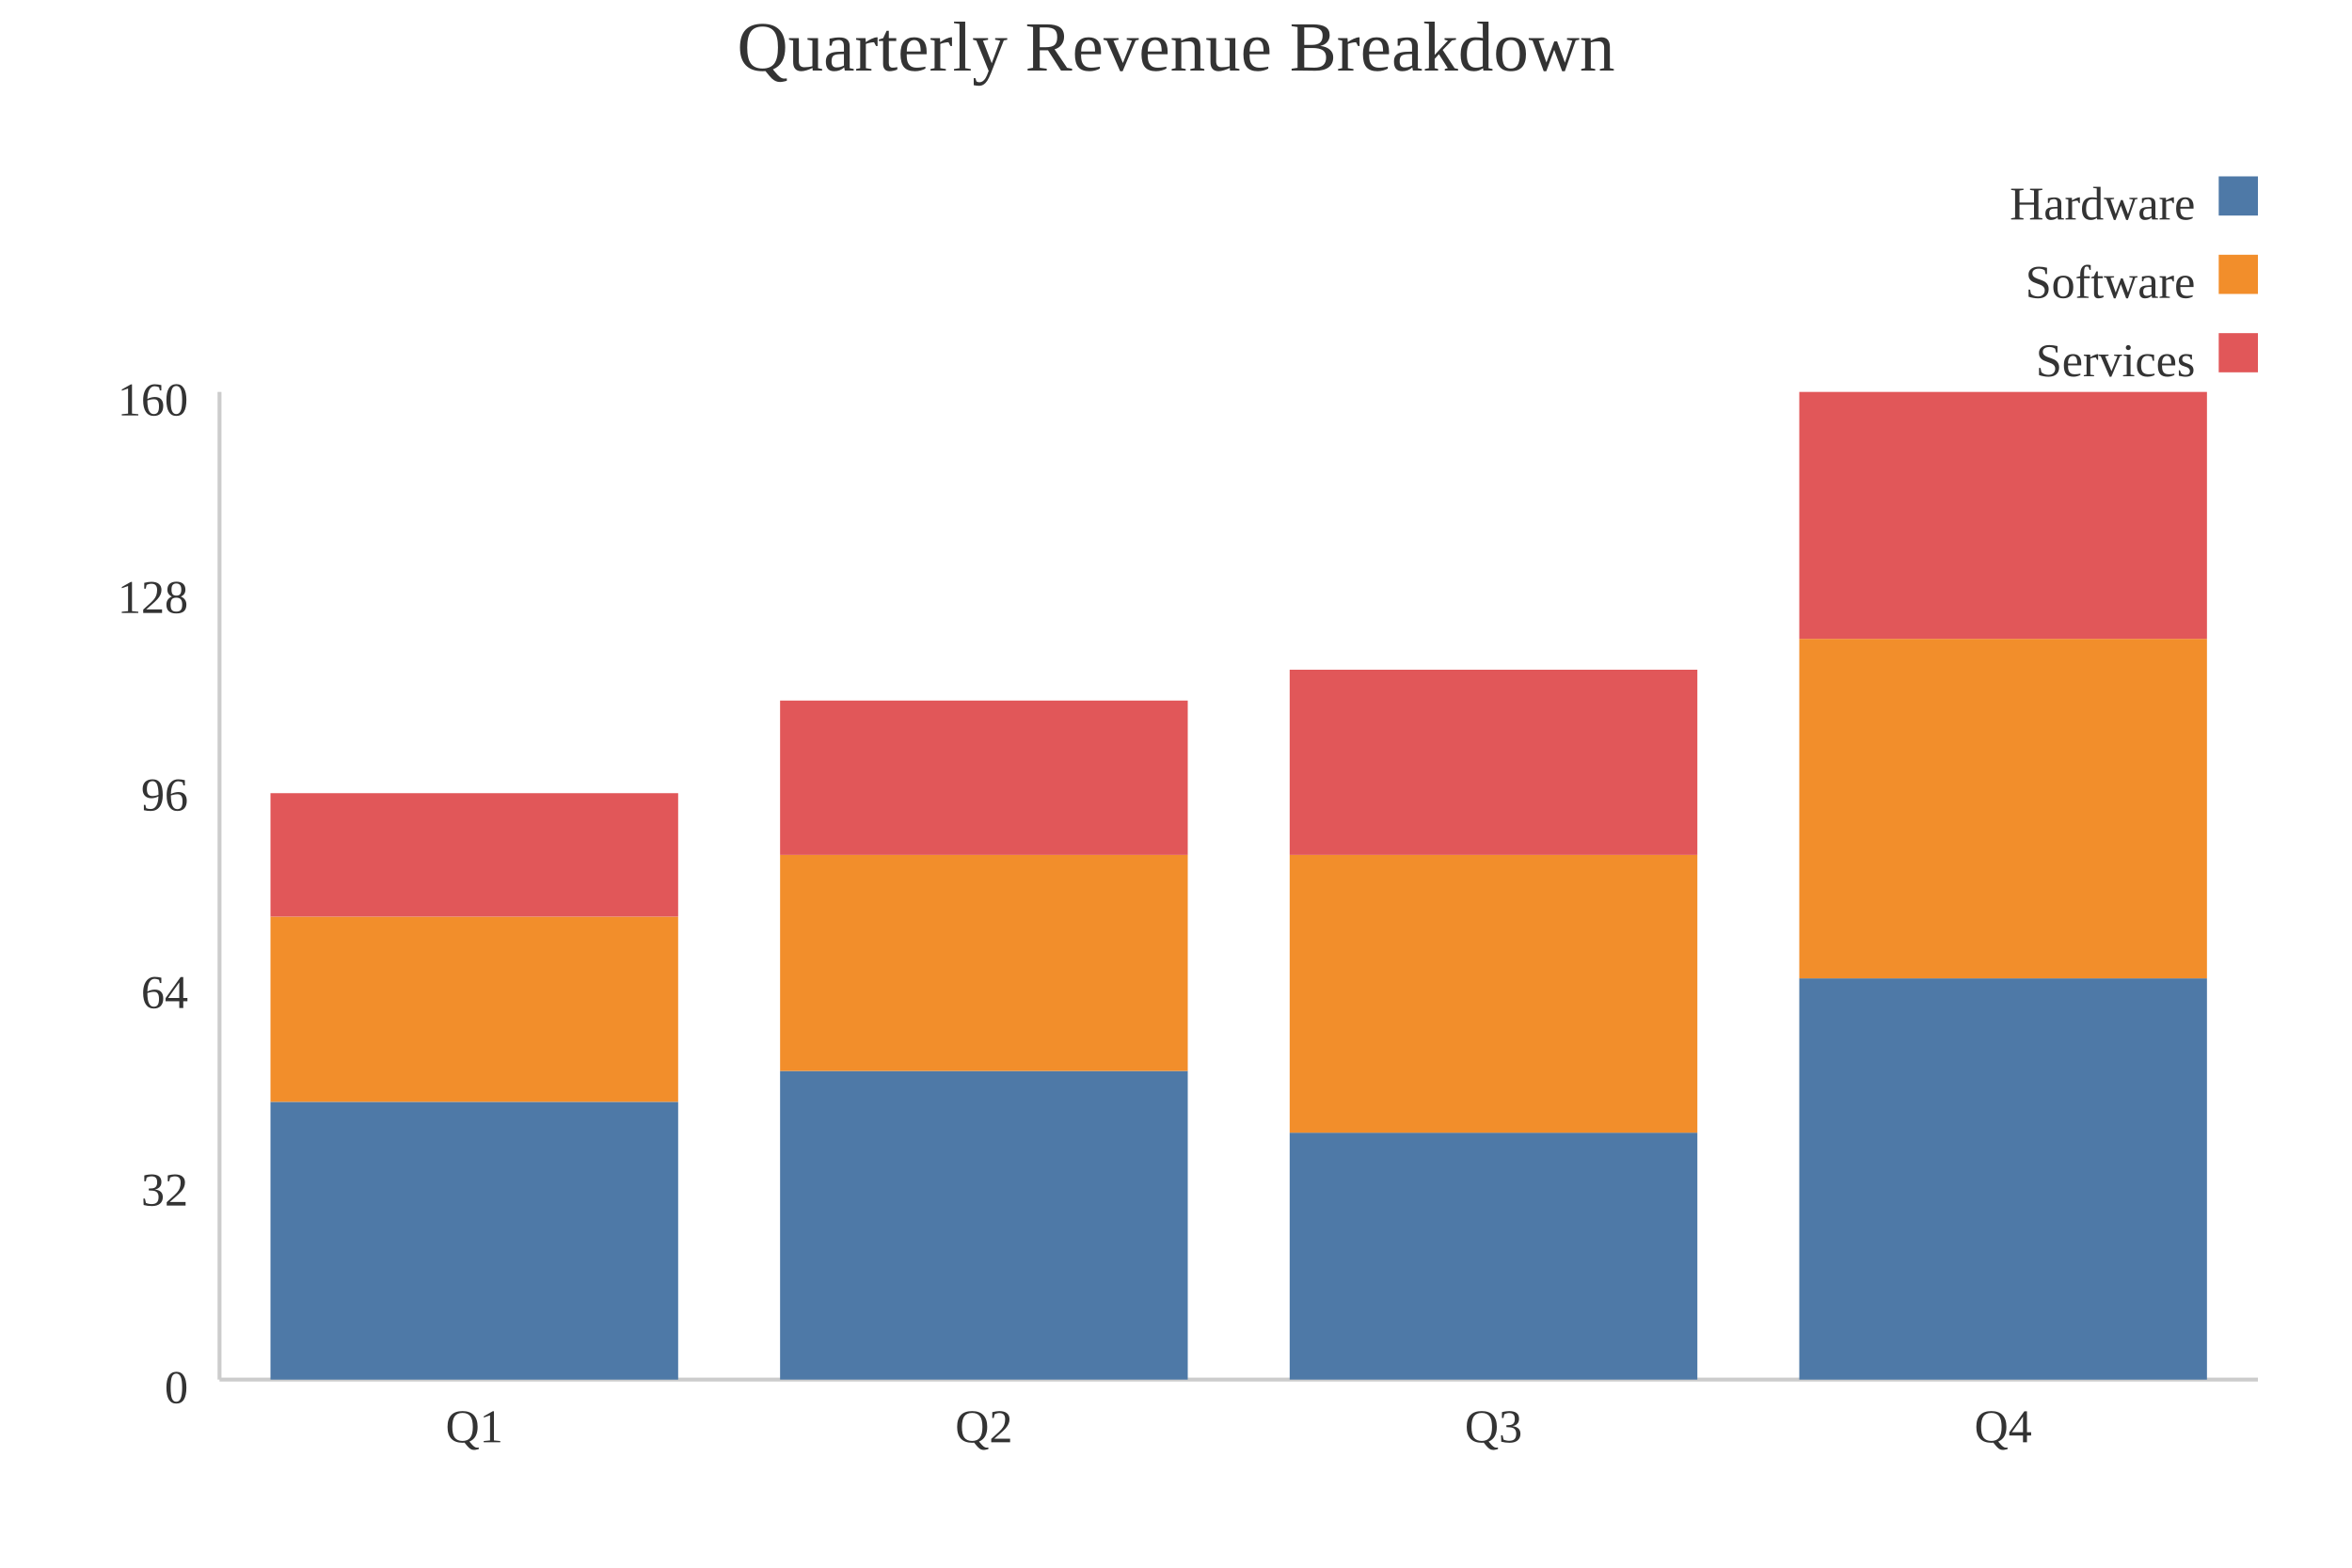
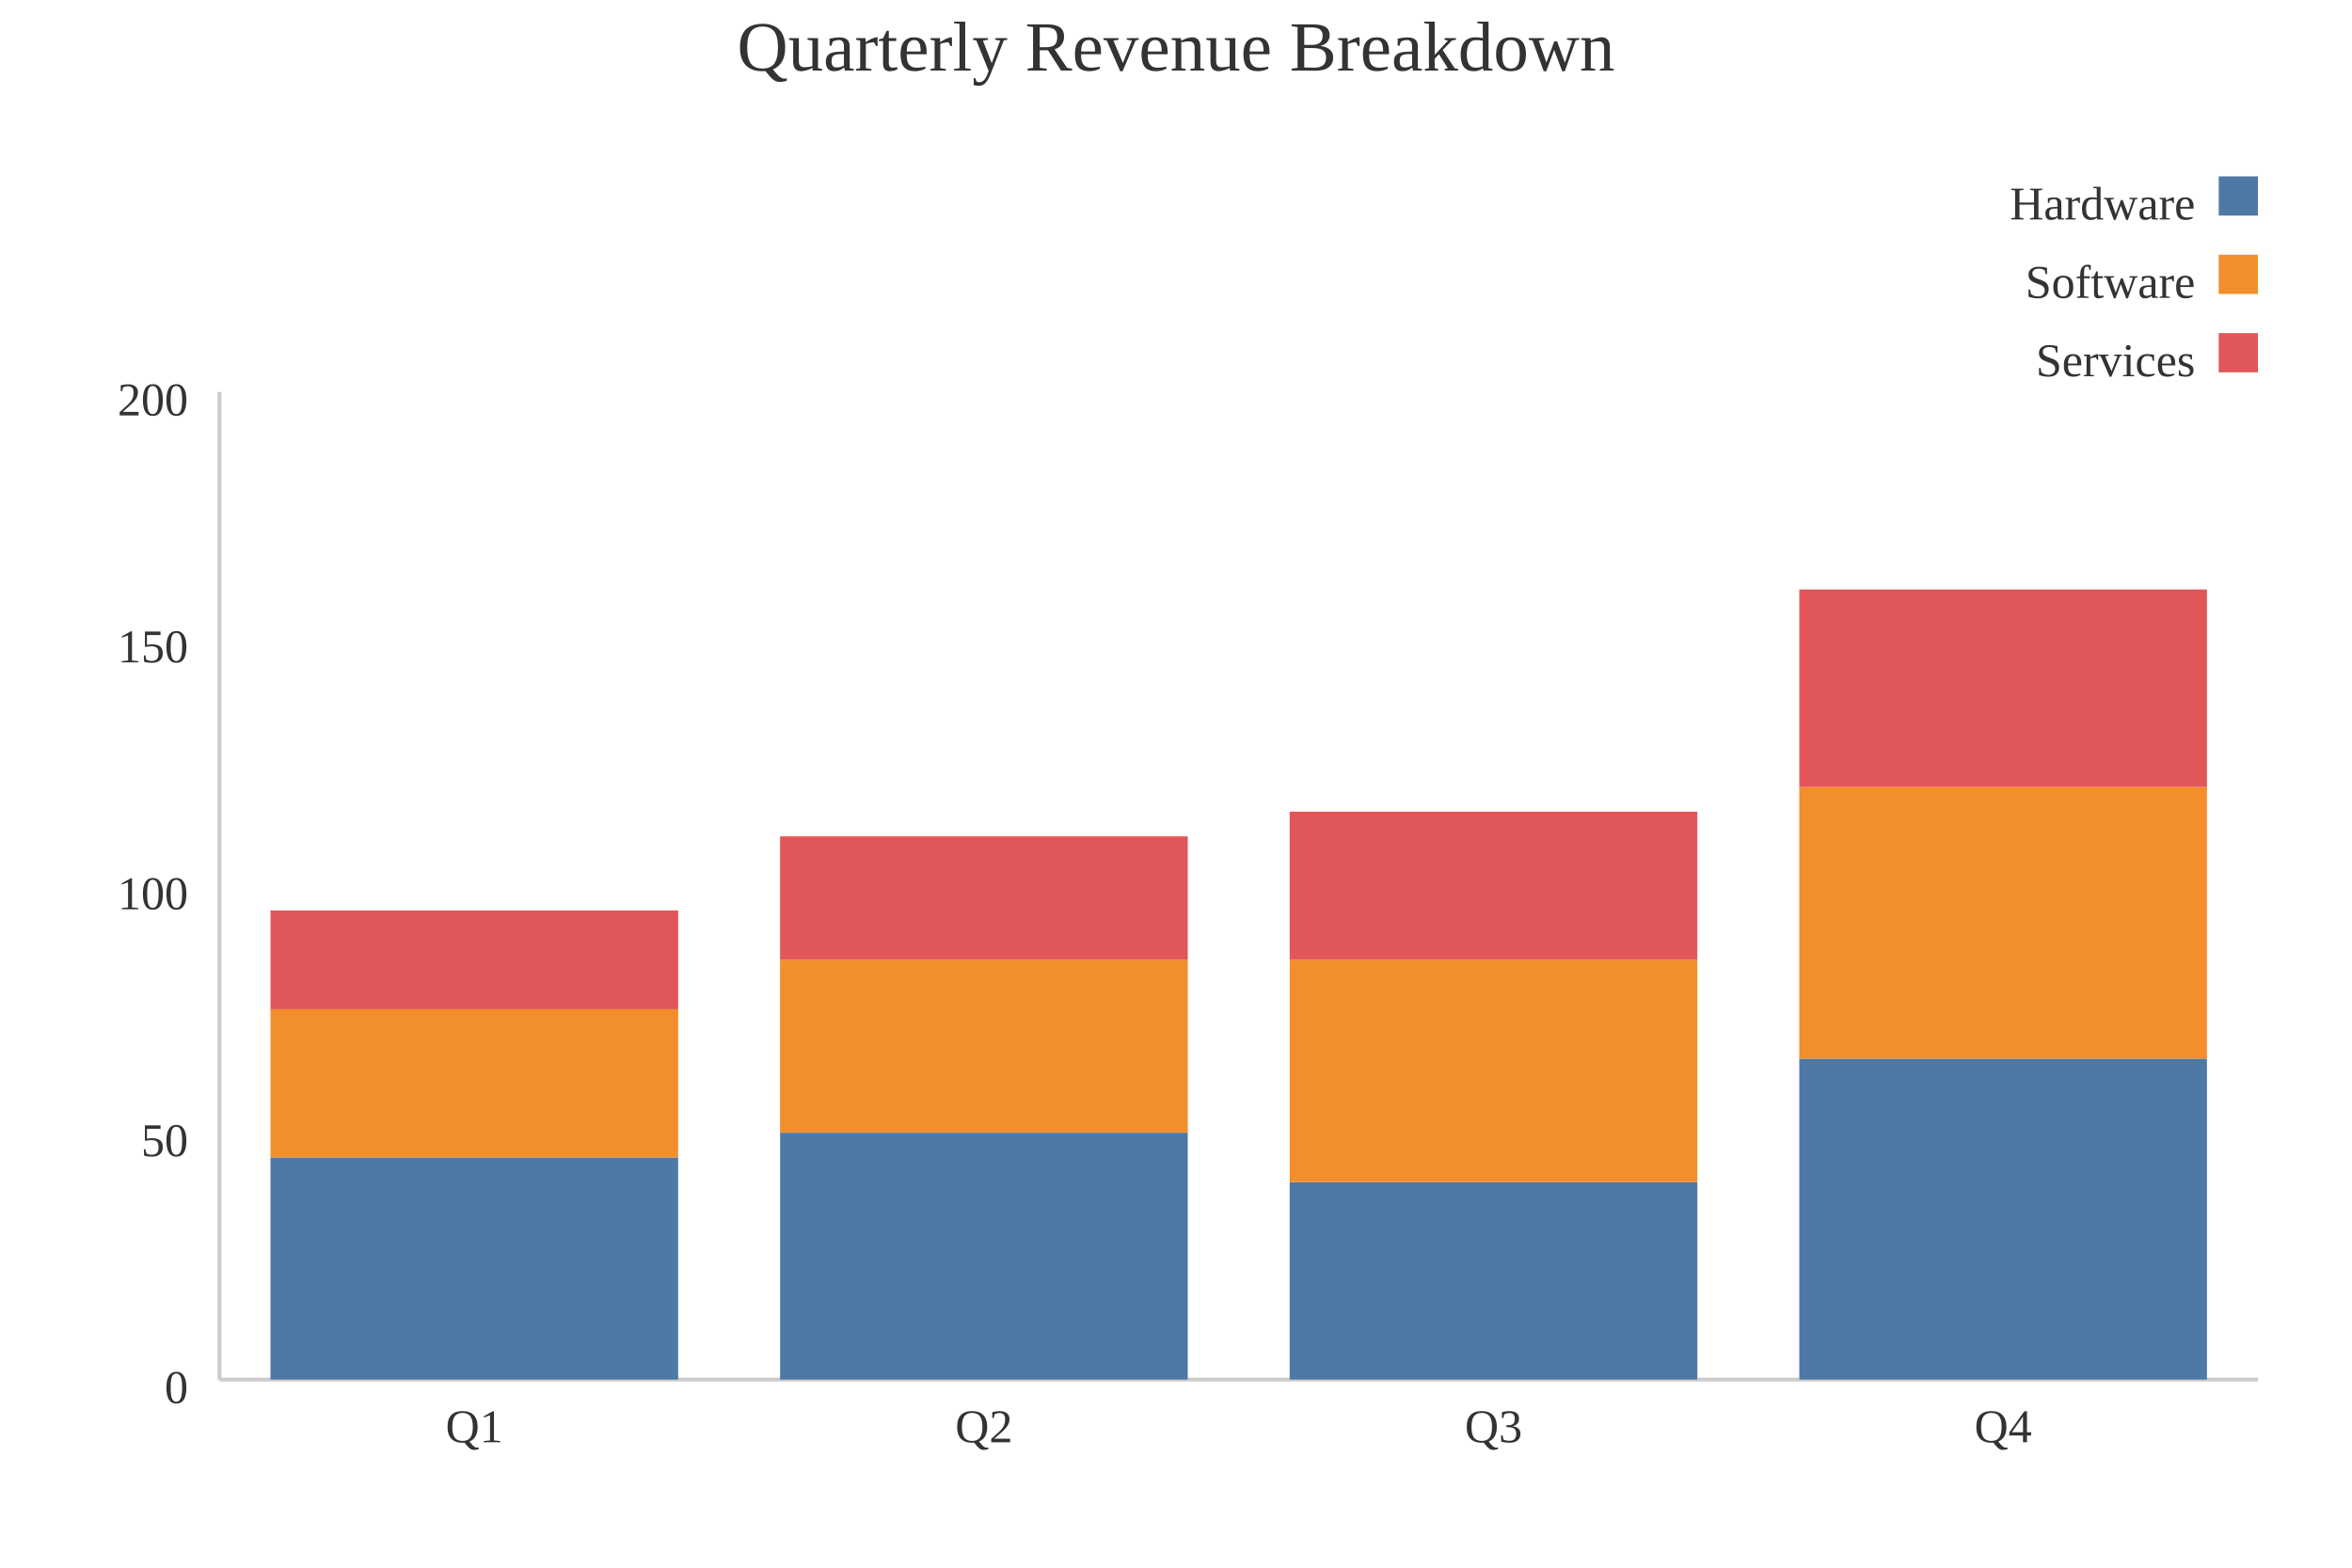
<svg xmlns="http://www.w3.org/2000/svg" height="400" viewBox="0 0 600 400" width="600">
  <line stroke="#CCCCCC" x1="56" x2="56" y1="100" y2="352" />
-   <line stroke="#CCCCCC" x1="56" x2="576" y1="352" y2="352" />
+   <line stroke="#CCCCCC" x1="56" x2="576" y1="352.00" y2="352.00" />
  <text fill="#333333" font-size="12" text-anchor="middle" x="121.00" y="368">Q1</text>
  <text fill="#333333" font-size="12" text-anchor="middle" x="251.00" y="368">Q2</text>
  <text fill="#333333" font-size="12" text-anchor="middle" x="381.00" y="368">Q3</text>
  <text fill="#333333" font-size="12" text-anchor="middle" x="511.00" y="368">Q4</text>
  <text fill="#333333" font-size="12" text-anchor="end" x="48" y="358.00">0</text>
-   <text fill="#333333" font-size="12" text-anchor="end" x="48" y="307.60">32</text>
-   <text fill="#333333" font-size="12" text-anchor="end" x="48" y="257.20">64</text>
-   <text fill="#333333" font-size="12" text-anchor="end" x="48" y="206.80">96</text>
-   <text fill="#333333" font-size="12" text-anchor="end" x="48" y="156.40">128</text>
-   <text fill="#333333" font-size="12" text-anchor="end" x="48" y="106.00">160</text>
-   <rect fill="#4E79A7" height="70.88" width="104.00" x="69.00" y="281.13" />
-   <rect fill="#F28E2B" height="47.25" width="104.00" x="69.00" y="233.88" />
-   <rect fill="#E15759" height="31.50" width="104.00" x="69.00" y="202.38" />
-   <rect fill="#4E79A7" height="78.75" width="104.00" x="199.00" y="273.25" />
-   <rect fill="#F28E2B" height="55.13" width="104.00" x="199.00" y="218.13" />
-   <rect fill="#E15759" height="39.38" width="104.00" x="199.00" y="178.75" />
-   <rect fill="#4E79A7" height="63.00" width="104.00" x="329.00" y="289.00" />
-   <rect fill="#F28E2B" height="70.88" width="104.00" x="329.00" y="218.13" />
-   <rect fill="#E15759" height="47.25" width="104.00" x="329.00" y="170.88" />
-   <rect fill="#4E79A7" height="102.38" width="104.00" x="459.00" y="249.63" />
-   <rect fill="#F28E2B" height="86.63" width="104.00" x="459.00" y="163.00" />
-   <rect fill="#E15759" height="63.00" width="104.00" x="459.00" y="100.00" />
+   <text fill="#333333" font-size="12" text-anchor="end" x="48" y="295.00">50</text>
+   <text fill="#333333" font-size="12" text-anchor="end" x="48" y="232.00">100</text>
+   <text fill="#333333" font-size="12" text-anchor="end" x="48" y="169.00">150</text>
+   <text fill="#333333" font-size="12" text-anchor="end" x="48" y="106.00">200</text>
+   <rect fill="#4E79A7" height="56.70" width="104.00" x="69.00" y="295.30" />
+   <rect fill="#F28E2B" height="37.80" width="104.00" x="69.00" y="257.50" />
+   <rect fill="#E15759" height="25.20" width="104.00" x="69.00" y="232.30" />
+   <rect fill="#4E79A7" height="63.00" width="104.00" x="199.00" y="289.00" />
+   <rect fill="#F28E2B" height="44.10" width="104.00" x="199.00" y="244.90" />
+   <rect fill="#E15759" height="31.50" width="104.00" x="199.00" y="213.40" />
+   <rect fill="#4E79A7" height="50.40" width="104.00" x="329.00" y="301.60" />
+   <rect fill="#F28E2B" height="56.70" width="104.00" x="329.00" y="244.90" />
+   <rect fill="#E15759" height="37.80" width="104.00" x="329.00" y="207.10" />
+   <rect fill="#4E79A7" height="81.90" width="104.00" x="459.00" y="270.10" />
+   <rect fill="#F28E2B" height="69.30" width="104.00" x="459.00" y="200.80" />
+   <rect fill="#E15759" height="50.40" width="104.00" x="459.00" y="150.40" />
  <text fill="#333333" font-size="18" text-anchor="middle" x="300.00" y="18">Quarterly Revenue Breakdown</text>
  <rect fill="#4E79A7" height="10" width="10" x="566" y="45.00" />
  <text fill="#333333" font-size="12" text-anchor="end" x="560" y="56.00">Hardware</text>
  <rect fill="#F28E2B" height="10" width="10" x="566" y="65.00" />
  <text fill="#333333" font-size="12" text-anchor="end" x="560" y="76.00">Software</text>
  <rect fill="#E15759" height="10" width="10" x="566" y="85.00" />
  <text fill="#333333" font-size="12" text-anchor="end" x="560" y="96.00">Services</text>
</svg>
